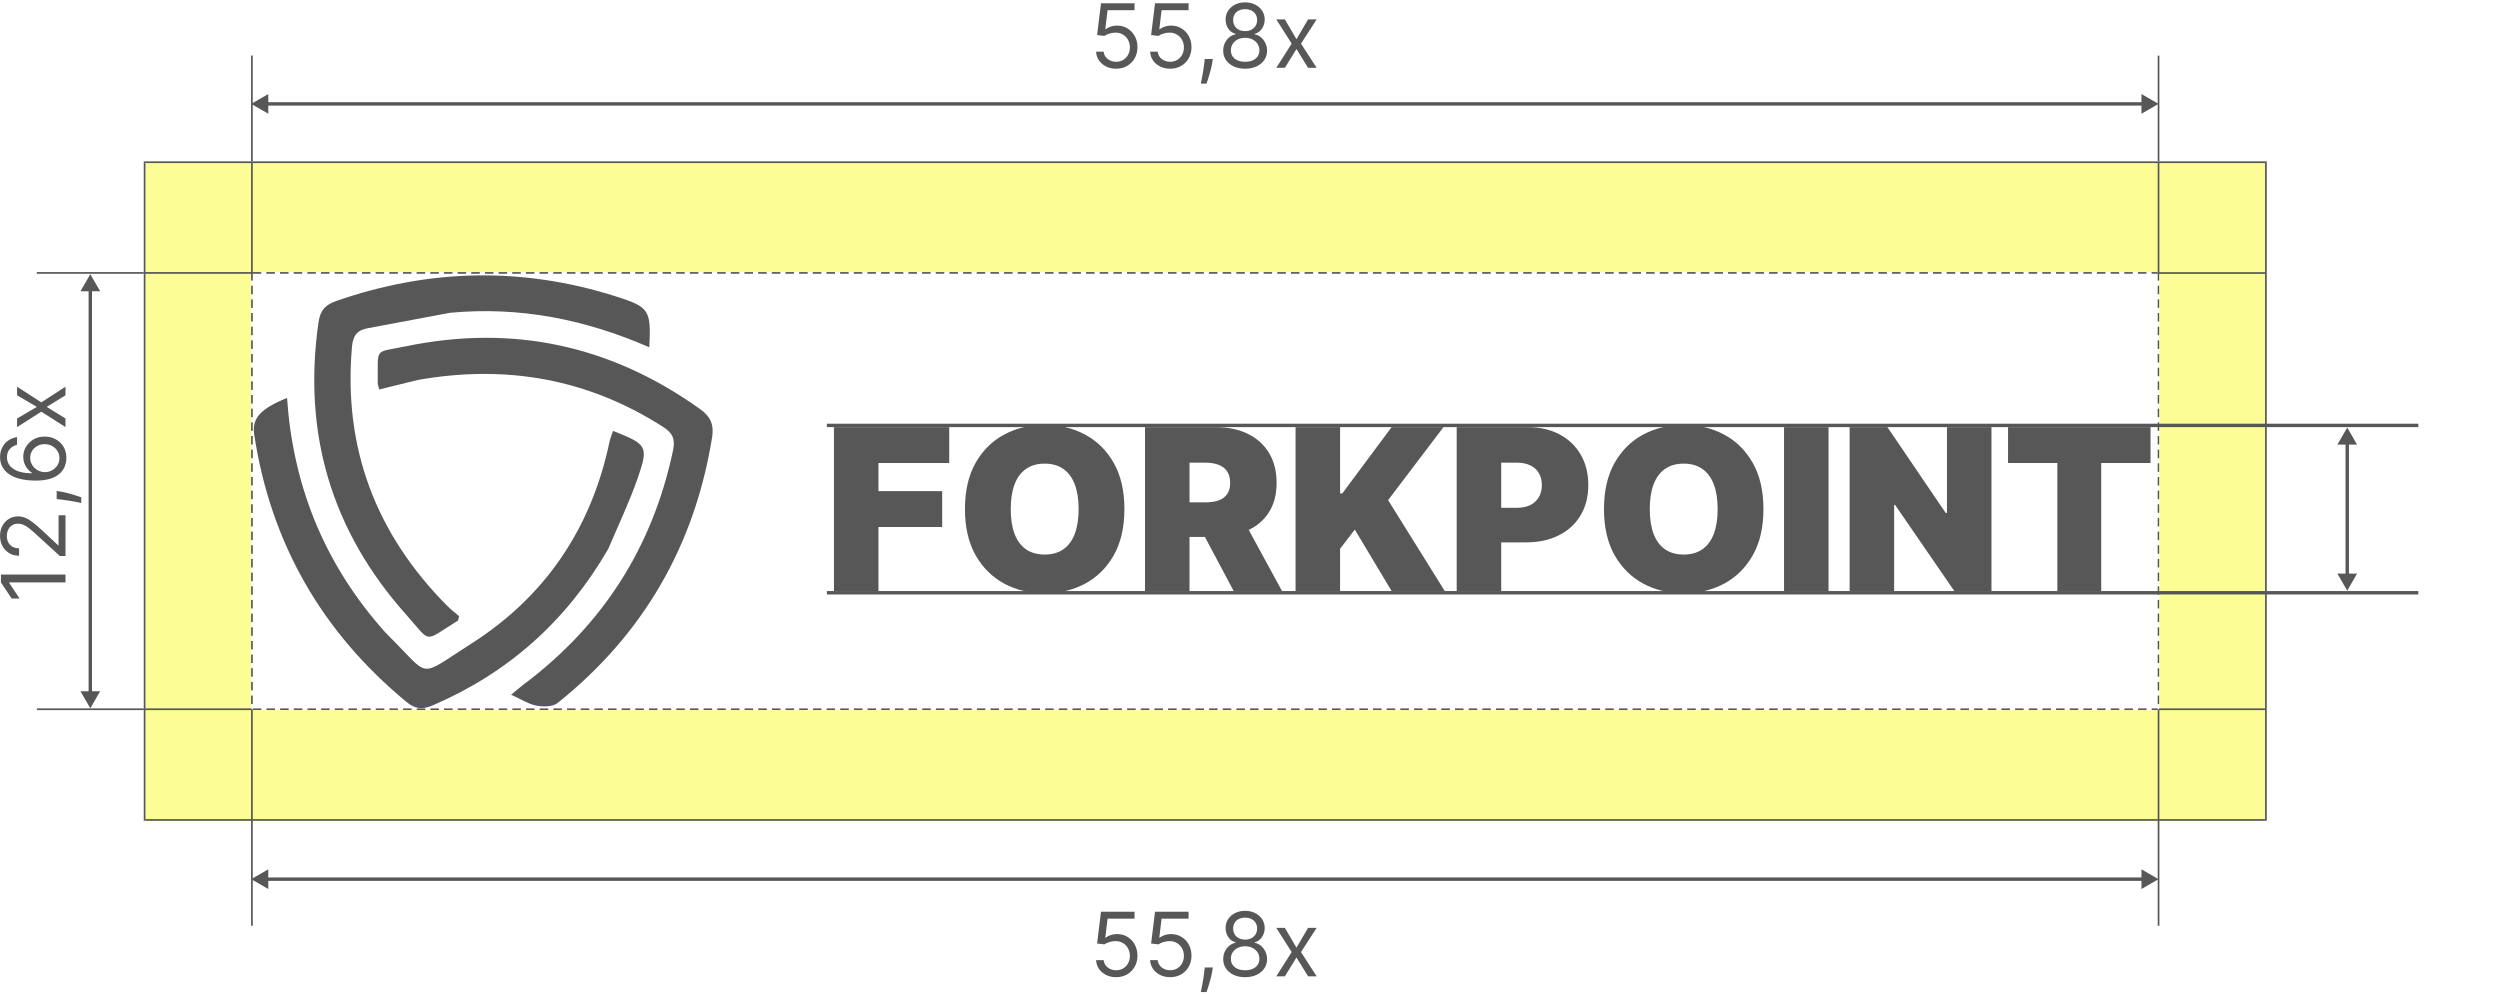
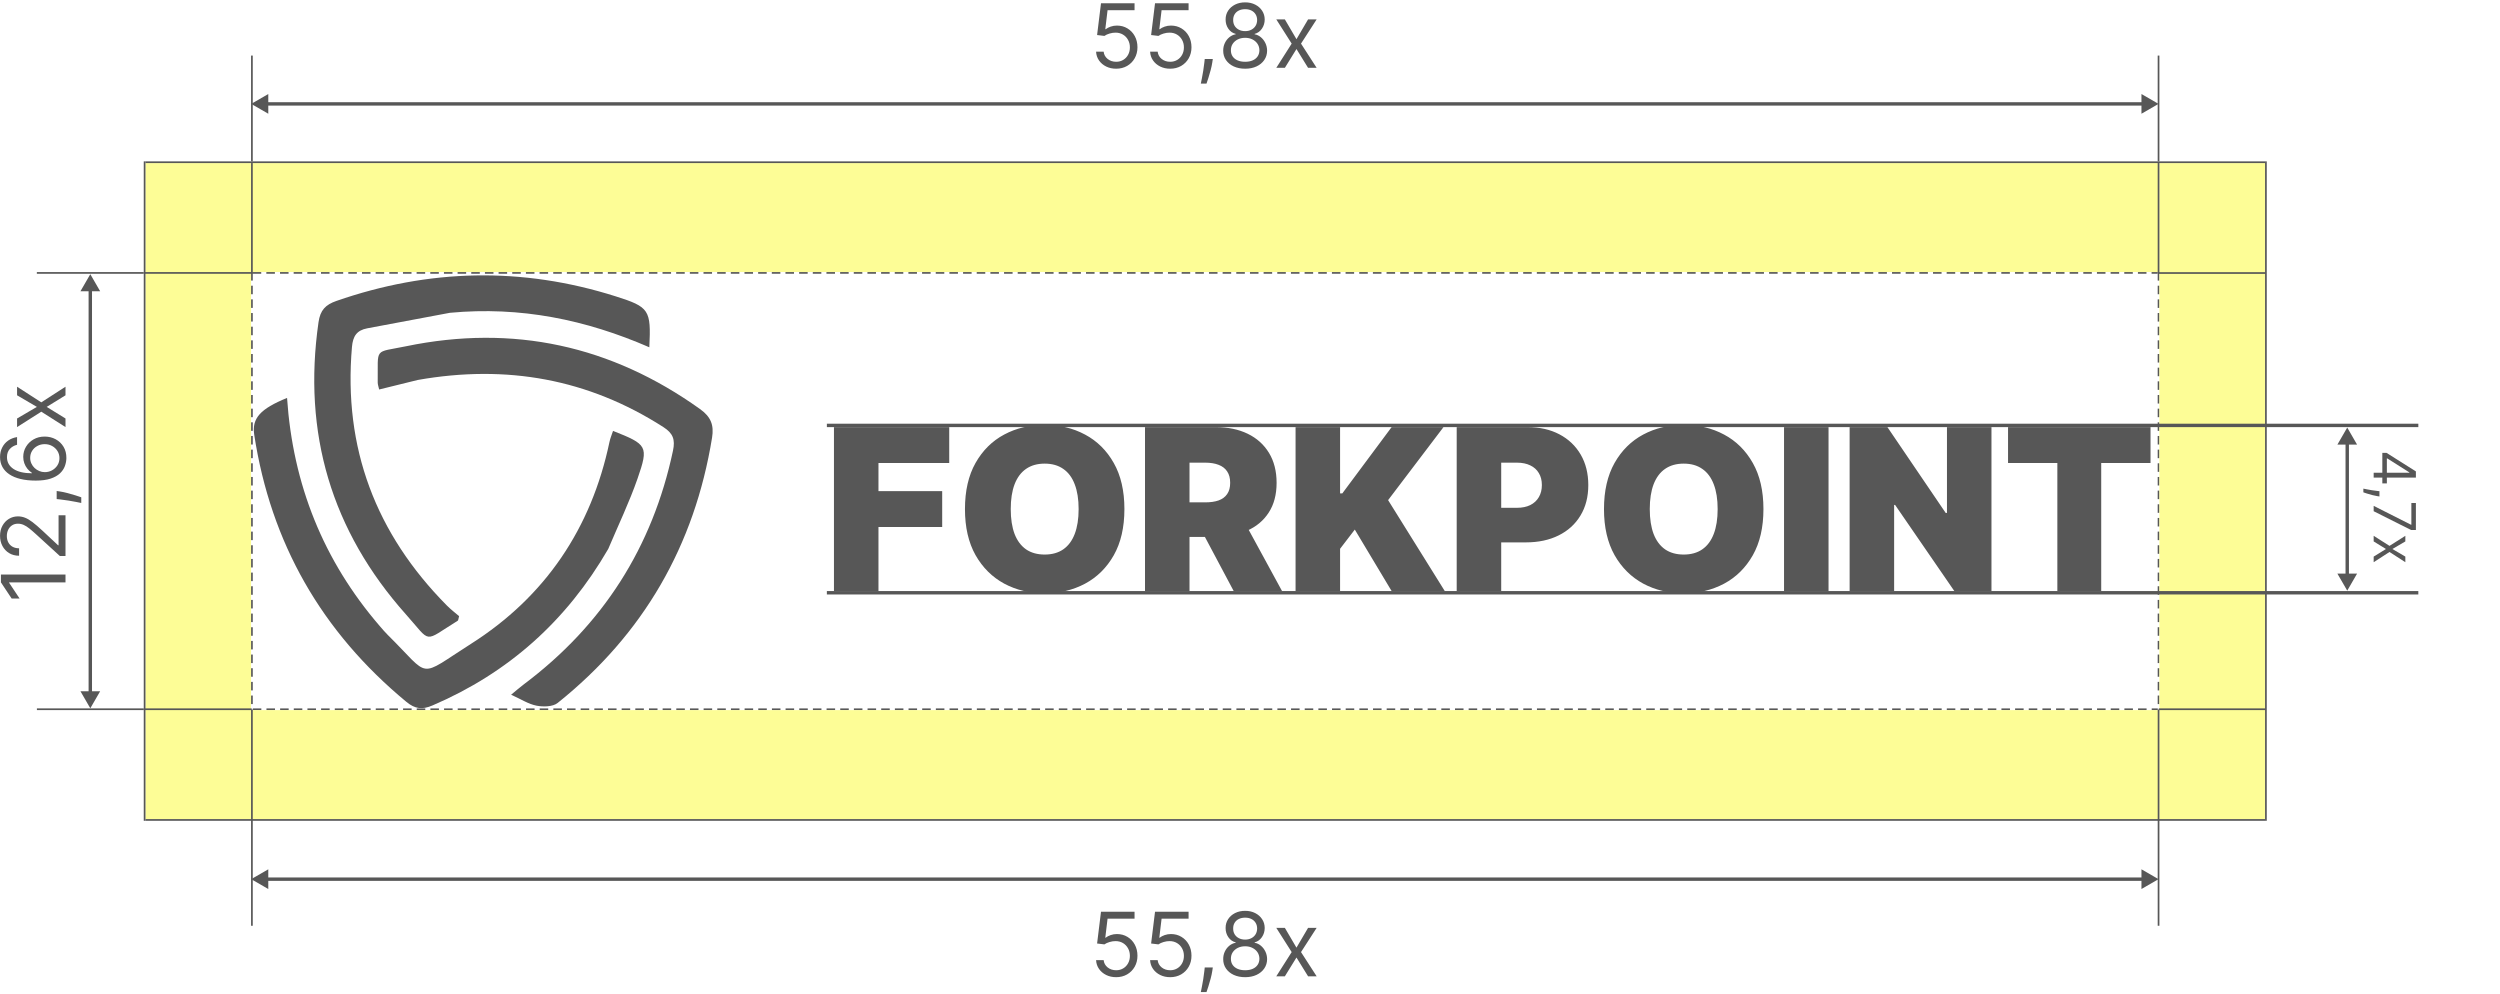
<svg xmlns="http://www.w3.org/2000/svg" width="732" height="291" viewBox="0 0 732 291" fill="none">
  <path d="M74.236 79.904L631.519 79.904" stroke="#575757" stroke-width="0.5" stroke-linecap="square" stroke-dasharray="2 2 2 2 2 2" />
  <path d="M74.27 207.674L631.552 207.674" stroke="#575757" stroke-width="0.5" stroke-linecap="square" stroke-dasharray="2 2 2 2 2 2" />
  <path d="M73.761 79.904V207.674" stroke="#575757" stroke-width="0.5" stroke-linecap="square" stroke-dasharray="2 2 2 2 2 2" />
  <path d="M632.021 79.904V207.674" stroke="#575757" stroke-width="0.5" stroke-linecap="square" stroke-dasharray="2 2 2 2 2 2" />
  <rect x="632.274" y="47.752" width="30.933" height="192.076" fill="#FDFD96" />
  <rect x="42.576" y="47.752" width="30.933" height="192.076" fill="#FDFD96" />
  <path d="M244.184 173.06V125.06H277.934V135.56H257.216V143.81H275.872V154.31H257.216V173.06H244.184ZM329.227 149.06C329.227 154.404 328.188 158.912 326.11 162.584C324.032 166.24 321.227 169.013 317.696 170.904C314.165 172.779 310.227 173.717 305.884 173.717C301.509 173.717 297.555 172.771 294.024 170.881C290.509 168.974 287.712 166.193 285.634 162.537C283.571 158.865 282.54 154.373 282.54 149.06C282.54 143.717 283.571 139.217 285.634 135.56C287.712 131.888 290.509 129.115 294.024 127.24C297.555 125.349 301.509 124.404 305.884 124.404C310.227 124.404 314.165 125.349 317.696 127.24C321.227 129.115 324.032 131.888 326.11 135.56C328.188 139.217 329.227 143.717 329.227 149.06ZM315.821 149.06C315.821 146.185 315.438 143.763 314.673 141.795C313.923 139.81 312.805 138.31 311.321 137.295C309.852 136.263 308.04 135.748 305.884 135.748C303.727 135.748 301.907 136.263 300.423 137.295C298.954 138.31 297.837 139.81 297.071 141.795C296.321 143.763 295.946 146.185 295.946 149.06C295.946 151.935 296.321 154.365 297.071 156.349C297.837 158.318 298.954 159.818 300.423 160.849C301.907 161.865 303.727 162.373 305.884 162.373C308.04 162.373 309.852 161.865 311.321 160.849C312.805 159.818 313.923 158.318 314.673 156.349C315.438 154.365 315.821 151.935 315.821 149.06ZM335.257 173.06V125.06H355.975C359.538 125.06 362.655 125.709 365.327 127.006C367.999 128.302 370.077 130.17 371.561 132.607C373.046 135.045 373.788 137.967 373.788 141.373C373.788 144.81 373.022 147.709 371.491 150.068C369.975 152.427 367.843 154.209 365.093 155.412C362.358 156.615 359.163 157.217 355.507 157.217H343.132V147.092H352.882C354.413 147.092 355.717 146.904 356.796 146.529C357.889 146.138 358.725 145.521 359.303 144.677C359.897 143.834 360.194 142.732 360.194 141.373C360.194 139.998 359.897 138.881 359.303 138.021C358.725 137.146 357.889 136.506 356.796 136.099C355.717 135.677 354.413 135.467 352.882 135.467H348.288V173.06H335.257ZM363.382 151.029L375.382 173.06H361.225L349.507 151.029H363.382ZM379.342 173.06V125.06H392.374V144.467H393.03L407.467 125.06H422.655L406.436 146.435L423.03 173.06H407.467L396.686 155.06L392.374 160.685V173.06H379.342ZM426.522 173.06V125.06H447.241C450.803 125.06 453.921 125.763 456.592 127.17C459.264 128.576 461.343 130.552 462.827 133.099C464.311 135.646 465.053 138.623 465.053 142.029C465.053 145.467 464.288 148.443 462.757 150.959C461.241 153.474 459.108 155.412 456.358 156.771C453.624 158.131 450.428 158.81 446.772 158.81H434.397V148.685H444.147C445.678 148.685 446.983 148.42 448.061 147.888C449.155 147.342 449.991 146.568 450.569 145.568C451.163 144.568 451.46 143.388 451.46 142.029C451.46 140.654 451.163 139.482 450.569 138.513C449.991 137.529 449.155 136.779 448.061 136.263C446.983 135.732 445.678 135.467 444.147 135.467H439.553V173.06H426.522ZM516.335 149.06C516.335 154.404 515.296 158.912 513.218 162.584C511.139 166.24 508.335 169.013 504.803 170.904C501.272 172.779 497.335 173.717 492.991 173.717C488.616 173.717 484.663 172.771 481.132 170.881C477.616 168.974 474.819 166.193 472.741 162.537C470.678 158.865 469.647 154.373 469.647 149.06C469.647 143.717 470.678 139.217 472.741 135.56C474.819 131.888 477.616 129.115 481.132 127.24C484.663 125.349 488.616 124.404 492.991 124.404C497.335 124.404 501.272 125.349 504.803 127.24C508.335 129.115 511.139 131.888 513.218 135.56C515.296 139.217 516.335 143.717 516.335 149.06ZM502.928 149.06C502.928 146.185 502.546 143.763 501.78 141.795C501.03 139.81 499.913 138.31 498.428 137.295C496.96 136.263 495.147 135.748 492.991 135.748C490.835 135.748 489.014 136.263 487.53 137.295C486.061 138.31 484.944 139.81 484.178 141.795C483.428 143.763 483.053 146.185 483.053 149.06C483.053 151.935 483.428 154.365 484.178 156.349C484.944 158.318 486.061 159.818 487.53 160.849C489.014 161.865 490.835 162.373 492.991 162.373C495.147 162.373 496.96 161.865 498.428 160.849C499.913 159.818 501.03 158.318 501.78 156.349C502.546 154.365 502.928 151.935 502.928 149.06ZM535.395 125.06V173.06H522.364V125.06H535.395ZM583.102 125.06V173.06H572.227L554.884 147.842H554.602V173.06H541.571V125.06H552.634L569.696 150.185H570.071V125.06H583.102ZM587.954 135.56V125.06H629.673V135.56H615.235V173.06H602.391V135.56H587.954Z" fill="#575757" />
  <path d="M178.097 160.718C165.895 181.802 148.874 197.022 126.63 206.554C123.608 207.849 121.525 207.602 118.972 205.491C94.148 184.97 79.291 158.943 74.441 127.319C73.7 122.482 76.189 119.713 84.05 116.512C85.748 141.737 94.61 164.092 111.222 183.342C111.987 184.228 112.742 185.128 113.575 185.949C126.396 198.584 121.939 198.658 137.908 188.515C159.685 174.683 173.145 154.654 178.444 129.44C178.677 128.33 179.138 127.266 179.497 126.167C189.529 130.144 189.98 130.618 186.674 140.129C184.278 147.021 181.094 153.645 178.097 160.718Z" fill="#575757" />
  <path d="M122.329 111.252C118.346 112.242 114.779 113.12 111.017 114.045C110.836 113.193 110.585 112.578 110.594 111.966C110.747 101.541 109.303 103.364 118.924 101.378C150.269 94.908 178.958 101.176 204.956 119.763C208.161 122.055 209.091 124.46 208.493 128.145C203.366 159.727 188.416 185.718 163.268 205.834C161.867 206.955 159.063 207.006 157.098 206.622C154.702 206.154 152.503 204.698 149.653 203.414C151.119 202.213 152.188 201.268 153.327 200.413C176.543 182.994 191.07 160.183 197.051 131.957C197.75 128.658 197.051 126.852 194.19 125.021C172.218 110.954 148.368 106.658 122.329 111.252Z" fill="#575757" />
  <path d="M131.735 91.588C123.366 93.132 115.463 94.654 107.551 96.129C104.453 96.707 103.329 98.438 103.055 101.587C100.491 131.111 109.994 156.24 130.858 177.307C132.023 178.483 133.361 179.491 134.425 180.41C134.198 181.198 134.209 181.632 134.02 181.749C123.751 188.101 126.478 188.434 118.888 179.929C97.018 155.418 88.587 126.793 93.26 94.349C93.771 90.8 95.299 89.226 98.515 88.109C125.614 78.695 152.831 78.086 180.214 86.751C190.143 89.893 190.655 90.697 190.123 101.687C171.589 93.608 152.396 89.646 131.735 91.588Z" fill="#575757" />
  <path d="M242.607 124.56L707.59 124.56" stroke="#575757" stroke-linecap="square" />
  <path d="M242.603 173.562L707.586 173.562" stroke="#575757" stroke-linecap="square" />
  <path d="M73.507 47.752H632.272V79.655H73.507V47.752Z" fill="#FDFD96" />
  <rect x="73.508" y="207.925" width="558.766" height="31.903" fill="#FDFD96" />
  <path d="M42.83 47.499L662.955 47.499" stroke="#575757" stroke-width="0.5" stroke-linecap="square" />
-   <path d="M73.554 30.417L78.554 33.304V27.53L73.554 30.417ZM632.019 30.417L627.019 27.53V33.304L632.019 30.417ZM78.054 30.917L627.519 30.917V29.917L78.054 29.917V30.917Z" fill="#575757" />
-   <path d="M73.554 257.417L78.554 260.304V254.53L73.554 257.417ZM632.019 257.417L627.019 254.53V260.304L632.019 257.417ZM78.054 257.917L627.519 257.917V256.917L78.054 256.917V257.917Z" fill="#575757" />
+   <path d="M73.554 30.417L78.554 33.304V27.53L73.554 30.417ZM632.019 30.417L627.019 27.53V33.304L632.019 30.417ZM78.054 30.917H627.519V29.917H78.054V30.917Z" fill="#575757" />
+   <path d="M73.554 257.417L78.554 260.304V254.53L73.554 257.417ZM632.019 257.417L627.019 254.53V260.304L632.019 257.417ZM78.054 257.917H627.519V256.917H78.054V257.917Z" fill="#575757" />
  <path d="M26.441 207.394L29.327 202.394H23.554L26.441 207.394ZM26.441 80.282L23.554 85.282H29.327L26.441 80.282ZM26.941 202.894L26.941 84.782H25.941L25.941 202.894H26.941Z" fill="#575757" />
-   <path d="M687.271 172.949L690.157 167.949H684.384L687.271 172.949ZM687.271 125.189L684.384 130.189H690.157L687.271 125.189ZM687.771 168.449L687.771 129.689H686.771L686.771 168.449H687.771Z" fill="#575757" />
+   <path d="M687.271 172.949L690.157 167.949H684.384L687.271 172.949ZM687.271 125.189L684.384 130.189H690.157L687.271 125.189ZM687.771 168.449V129.689H686.771V168.449H687.771Z" fill="#575757" />
  <path d="M632.396 79.941L663.207 79.941" stroke="#575757" stroke-width="0.5" stroke-linecap="square" />
  <path d="M42.584 79.914L73.394 79.914" stroke="#575757" stroke-width="0.5" stroke-linecap="square" />
  <path d="M11.036 79.914L41.846 79.914" stroke="#575757" stroke-width="0.5" stroke-linecap="square" />
  <path d="M11.056 207.665L41.866 207.665" stroke="#575757" stroke-width="0.5" stroke-linecap="square" />
  <path d="M73.758 270.812L73.758 240.332" stroke="#575757" stroke-width="0.5" stroke-linecap="square" />
  <path d="M632.025 270.812L632.025 240.332" stroke="#575757" stroke-width="0.5" stroke-linecap="square" />
  <path d="M632.021 47.002L632.021 16.522" stroke="#575757" stroke-width="0.5" stroke-linecap="square" />
  <path d="M73.758 47.002L73.758 16.522" stroke="#575757" stroke-width="0.5" stroke-linecap="square" />
  <path d="M632.335 207.665L663.145 207.665" stroke="#575757" stroke-width="0.5" stroke-linecap="square" />
  <path d="M42.637 207.665L73.447 207.665" stroke="#575757" stroke-width="0.5" stroke-linecap="square" />
  <path d="M42.829 240.08L662.954 240.08" stroke="#575757" stroke-width="0.5" stroke-linecap="square" />
  <path d="M42.338 47.499V240.079" stroke="#575757" stroke-width="0.5" stroke-linecap="square" />
  <path d="M73.758 47.991V79.891" stroke="#575757" stroke-width="0.5" stroke-linecap="square" />
  <path d="M73.758 207.991V239.891" stroke="#575757" stroke-width="0.5" stroke-linecap="square" />
  <path d="M632.025 208.014V239.914" stroke="#575757" stroke-width="0.5" stroke-linecap="square" />
  <path d="M632.021 47.755V79.655" stroke="#575757" stroke-width="0.5" stroke-linecap="square" />
  <path d="M663.458 47.5V240.08" stroke="#575757" stroke-width="0.5" stroke-linecap="square" />
  <path d="M326.805 20.119C325.722 20.119 324.746 19.904 323.878 19.473C323.011 19.042 322.315 18.451 321.792 17.7C321.269 16.949 320.982 16.094 320.933 15.133H323.149C323.235 15.989 323.623 16.697 324.312 17.257C325.008 17.811 325.839 18.088 326.805 18.088C327.581 18.088 328.27 17.906 328.873 17.543C329.483 17.18 329.96 16.681 330.305 16.047C330.655 15.407 330.831 14.684 330.831 13.878C330.831 13.053 330.649 12.317 330.286 11.671C329.929 11.018 329.437 10.505 328.809 10.129C328.181 9.754 327.464 9.563 326.658 9.557C326.079 9.55 325.485 9.64 324.876 9.824C324.266 10.003 323.765 10.234 323.371 10.517L321.229 10.258L322.373 0.952H332.197V2.983H324.294L323.629 8.559H323.74C324.128 8.252 324.614 7.996 325.199 7.793C325.784 7.59 326.393 7.488 327.027 7.488C328.184 7.488 329.215 7.765 330.12 8.319C331.031 8.867 331.745 9.618 332.262 10.572C332.785 11.526 333.047 12.616 333.047 13.841C333.047 15.047 332.776 16.124 332.234 17.072C331.699 18.014 330.96 18.759 330.018 19.307C329.077 19.848 328.006 20.119 326.805 20.119ZM342.624 20.119C341.54 20.119 340.565 19.904 339.697 19.473C338.829 19.042 338.133 18.451 337.61 17.7C337.087 16.949 336.801 16.094 336.752 15.133H338.967C339.054 15.989 339.441 16.697 340.131 17.257C340.826 17.811 341.657 18.088 342.624 18.088C343.399 18.088 344.089 17.906 344.692 17.543C345.301 17.18 345.778 16.681 346.123 16.047C346.474 15.407 346.649 14.684 346.649 13.878C346.649 13.053 346.468 12.317 346.104 11.671C345.747 11.018 345.255 10.505 344.627 10.129C343.999 9.754 343.282 9.563 342.476 9.557C341.897 9.55 341.303 9.64 340.694 9.824C340.085 10.003 339.583 10.234 339.189 10.517L337.047 10.258L338.192 0.952H348.016V2.983H340.112L339.448 8.559H339.558C339.946 8.252 340.432 7.996 341.017 7.793C341.602 7.59 342.211 7.488 342.845 7.488C344.002 7.488 345.033 7.765 345.938 8.319C346.849 8.867 347.563 9.618 348.08 10.572C348.604 11.526 348.865 12.616 348.865 13.841C348.865 15.047 348.594 16.124 348.053 17.072C347.517 18.014 346.778 18.759 345.837 19.307C344.895 19.848 343.824 20.119 342.624 20.119ZM355.109 17.275L354.961 18.273C354.857 18.974 354.697 19.725 354.481 20.525C354.272 21.326 354.053 22.08 353.826 22.787C353.598 23.495 353.41 24.058 353.262 24.477H351.6C351.68 24.083 351.785 23.563 351.914 22.917C352.044 22.27 352.173 21.547 352.302 20.747C352.438 19.953 352.548 19.14 352.634 18.309L352.745 17.275H355.109ZM364.582 20.119C363.314 20.119 362.194 19.894 361.221 19.445C360.255 18.99 359.501 18.365 358.959 17.571C358.417 16.771 358.15 15.86 358.156 14.838C358.15 14.038 358.307 13.299 358.627 12.622C358.947 11.939 359.384 11.369 359.938 10.914C360.498 10.452 361.123 10.16 361.812 10.037V9.926C360.907 9.692 360.187 9.184 359.652 8.402C359.116 7.615 358.851 6.719 358.858 5.716C358.851 4.755 359.094 3.897 359.587 3.14C360.079 2.383 360.756 1.786 361.618 1.349C362.486 0.911 363.474 0.693 364.582 0.693C365.678 0.693 366.656 0.911 367.518 1.349C368.38 1.786 369.057 2.383 369.549 3.14C370.048 3.897 370.3 4.755 370.306 5.716C370.3 6.719 370.026 7.615 369.485 8.402C368.949 9.184 368.238 9.692 367.352 9.926V10.037C368.035 10.16 368.651 10.452 369.198 10.914C369.746 11.369 370.183 11.939 370.509 12.622C370.836 13.299 371.002 14.038 371.008 14.838C371.002 15.86 370.725 16.771 370.177 17.571C369.635 18.365 368.881 18.99 367.915 19.445C366.955 19.894 365.844 20.119 364.582 20.119ZM364.582 18.088C365.438 18.088 366.176 17.949 366.798 17.672C367.42 17.395 367.9 17.005 368.238 16.5C368.577 15.995 368.749 15.404 368.755 14.727C368.749 14.013 368.564 13.382 368.201 12.834C367.838 12.287 367.343 11.856 366.715 11.542C366.093 11.228 365.382 11.071 364.582 11.071C363.776 11.071 363.055 11.228 362.421 11.542C361.794 11.856 361.298 12.287 360.935 12.834C360.578 13.382 360.402 14.013 360.409 14.727C360.402 15.404 360.566 15.995 360.898 16.5C361.237 17.005 361.72 17.395 362.348 17.672C362.975 17.949 363.72 18.088 364.582 18.088ZM364.582 9.113C365.259 9.113 365.859 8.978 366.382 8.707C366.912 8.436 367.327 8.058 367.629 7.572C367.93 7.085 368.084 6.516 368.09 5.863C368.084 5.223 367.933 4.666 367.638 4.192C367.343 3.712 366.933 3.343 366.41 3.084C365.887 2.82 365.277 2.687 364.582 2.687C363.874 2.687 363.255 2.82 362.726 3.084C362.197 3.343 361.787 3.712 361.498 4.192C361.209 4.666 361.067 5.223 361.073 5.863C361.067 6.516 361.212 7.085 361.507 7.572C361.809 8.058 362.224 8.436 362.754 8.707C363.283 8.978 363.893 9.113 364.582 9.113ZM376.209 5.679L379.606 11.477L383.004 5.679H385.515L380.936 12.77L385.515 19.861H383.004L379.606 14.358L376.209 19.861H373.697L378.203 12.77L373.697 5.679H376.209Z" fill="#575757" />
  <path d="M0.27 168.23H19.179V170.52H2.67V170.631L5.736 175.247H3.409L0.27 170.52L0.27 168.23ZM19.179 162.792H17.517L10.684 156.551C9.884 155.818 9.189 155.215 8.598 154.741C8.001 154.267 7.441 153.916 6.917 153.688C6.388 153.454 5.834 153.337 5.255 153.337C4.591 153.337 4.015 153.497 3.529 153.818C3.043 154.131 2.667 154.562 2.402 155.11C2.138 155.658 2.005 156.274 2.005 156.957C2.005 157.683 2.156 158.317 2.458 158.859C2.753 159.394 3.169 159.81 3.704 160.105C4.24 160.394 4.868 160.539 5.588 160.539V162.718C4.48 162.718 3.507 162.463 2.67 161.952C1.833 161.441 1.181 160.745 0.713 159.865C0.245 158.979 0.011 157.985 0.011 156.883C0.011 155.775 0.245 154.793 0.713 153.938C1.181 153.082 1.812 152.411 2.606 151.925C3.4 151.439 4.283 151.195 5.255 151.195C5.951 151.195 6.631 151.322 7.296 151.574C7.955 151.82 8.69 152.251 9.503 152.867C10.309 153.476 11.294 154.322 12.457 155.406L17 159.653H17.148V150.863H19.179V162.792ZM16.593 143.763L17.591 143.911C18.292 144.015 19.043 144.175 19.843 144.391C20.644 144.6 21.398 144.818 22.106 145.046C22.813 145.274 23.377 145.462 23.795 145.609V147.271C23.401 147.191 22.881 147.087 22.235 146.957C21.588 146.828 20.865 146.699 20.065 146.57C19.271 146.434 18.459 146.323 17.628 146.237L16.593 146.126V143.763ZM19.437 134.144C19.425 134.92 19.277 135.696 18.994 136.471C18.711 137.247 18.234 137.955 17.563 138.595C16.886 139.235 15.972 139.749 14.821 140.137C13.664 140.524 12.211 140.718 10.463 140.718C8.789 140.718 7.305 140.561 6.013 140.247C4.714 139.933 3.621 139.478 2.735 138.881C1.842 138.284 1.165 137.564 0.704 136.72C0.242 135.871 0.011 134.914 0.011 133.849C0.011 132.79 0.223 131.849 0.648 131.024C1.067 130.193 1.651 129.516 2.402 128.992C3.153 128.469 4.018 128.131 4.997 127.977V130.23C4.147 130.439 3.443 130.845 2.883 131.448C2.322 132.052 2.042 132.852 2.042 133.849C2.042 135.314 2.679 136.468 3.954 137.311C5.228 138.148 7.016 138.57 9.318 138.576V138.429C8.795 138.084 8.348 137.674 7.979 137.201C7.604 136.72 7.314 136.191 7.111 135.612C6.908 135.034 6.807 134.421 6.807 133.775C6.807 132.692 7.077 131.701 7.619 130.802C8.155 129.903 8.896 129.183 9.844 128.642C10.786 128.1 11.866 127.829 13.085 127.829C14.255 127.829 15.325 128.091 16.298 128.614C17.264 129.137 18.034 129.873 18.606 130.821C19.173 131.762 19.45 132.87 19.437 134.144ZM17.406 134.144C17.406 133.369 17.212 132.673 16.824 132.058C16.436 131.436 15.916 130.947 15.264 130.59C14.611 130.227 13.885 130.045 13.085 130.045C12.303 130.045 11.592 130.22 10.952 130.571C10.306 130.916 9.792 131.393 9.41 132.002C9.029 132.606 8.838 133.295 8.838 134.071C8.838 134.655 8.955 135.2 9.189 135.705C9.416 136.21 9.73 136.653 10.13 137.034C10.53 137.41 10.989 137.705 11.506 137.921C12.017 138.136 12.556 138.244 13.122 138.244C13.873 138.244 14.575 138.068 15.227 137.718C15.88 137.361 16.406 136.874 16.806 136.259C17.206 135.637 17.406 134.932 17.406 134.144ZM4.997 122.536L10.795 119.139L4.997 115.741L4.997 113.229L12.088 117.809L19.179 113.229V115.741L13.676 119.139L19.179 122.536V125.048L12.088 120.542L4.997 125.048V122.536Z" fill="#575757" />
+   <path d="M697.546 132.598H698.777L707.374 138.031V138.925H705.466V138.321L698.97 134.216H698.874V141.533H697.546V132.598ZM695.01 138.417H697.92H698.493H707.374V139.842H695.01V138.417ZM696.7 145.363L696.048 145.266C695.59 145.198 695.099 145.093 694.575 144.952C694.052 144.816 693.559 144.673 693.096 144.524C692.633 144.375 692.265 144.252 691.992 144.156V143.069C692.249 143.121 692.589 143.19 693.012 143.274C693.434 143.359 693.907 143.443 694.43 143.528C694.95 143.616 695.481 143.689 696.024 143.745L696.7 143.818V145.363ZM695.01 148.116L705.949 153.646H706.046V147.271H707.374V155.191H705.973L695.01 149.685V148.116ZM704.283 158.528L700.492 160.75L704.283 162.971V164.613L699.646 161.619L695.01 164.613V162.971L698.608 160.75L695.01 158.528V156.886L699.646 159.832L704.283 156.886V158.528Z" fill="#575757" />
  <path d="M326.805 286.119C325.722 286.119 324.746 285.904 323.878 285.473C323.011 285.042 322.315 284.451 321.792 283.7C321.269 282.949 320.982 282.094 320.933 281.133H323.149C323.235 281.989 323.623 282.697 324.312 283.257C325.008 283.811 325.839 284.088 326.805 284.088C327.581 284.088 328.27 283.906 328.873 283.543C329.483 283.18 329.96 282.681 330.305 282.047C330.655 281.407 330.831 280.684 330.831 279.878C330.831 279.053 330.649 278.317 330.286 277.671C329.929 277.019 329.437 276.505 328.809 276.129C328.181 275.754 327.464 275.563 326.658 275.557C326.079 275.55 325.485 275.64 324.876 275.824C324.266 276.003 323.765 276.234 323.371 276.517L321.229 276.258L322.373 266.952H332.197V268.983H324.294L323.629 274.559H323.74C324.128 274.252 324.614 273.996 325.199 273.793C325.784 273.59 326.393 273.488 327.027 273.488C328.184 273.488 329.215 273.765 330.12 274.319C331.031 274.867 331.745 275.618 332.262 276.572C332.785 277.526 333.047 278.616 333.047 279.841C333.047 281.047 332.776 282.124 332.234 283.072C331.699 284.014 330.96 284.759 330.018 285.307C329.077 285.848 328.006 286.119 326.805 286.119ZM342.624 286.119C341.54 286.119 340.565 285.904 339.697 285.473C338.829 285.042 338.133 284.451 337.61 283.7C337.087 282.949 336.801 282.094 336.752 281.133H338.967C339.054 281.989 339.441 282.697 340.131 283.257C340.826 283.811 341.657 284.088 342.624 284.088C343.399 284.088 344.089 283.906 344.692 283.543C345.301 283.18 345.778 282.681 346.123 282.047C346.474 281.407 346.649 280.684 346.649 279.878C346.649 279.053 346.468 278.317 346.104 277.671C345.747 277.019 345.255 276.505 344.627 276.129C343.999 275.754 343.282 275.563 342.476 275.557C341.897 275.55 341.303 275.64 340.694 275.824C340.085 276.003 339.583 276.234 339.189 276.517L337.047 276.258L338.192 266.952H348.016V268.983H340.112L339.448 274.559H339.558C339.946 274.252 340.432 273.996 341.017 273.793C341.602 273.59 342.211 273.488 342.845 273.488C344.002 273.488 345.033 273.765 345.938 274.319C346.849 274.867 347.563 275.618 348.08 276.572C348.604 277.526 348.865 278.616 348.865 279.841C348.865 281.047 348.594 282.124 348.053 283.072C347.517 284.014 346.778 284.759 345.837 285.307C344.895 285.848 343.824 286.119 342.624 286.119ZM355.109 283.275L354.961 284.273C354.857 284.974 354.697 285.725 354.481 286.525C354.272 287.326 354.053 288.08 353.826 288.787C353.598 289.495 353.41 290.059 353.262 290.477H351.6C351.68 290.083 351.785 289.563 351.914 288.917C352.044 288.27 352.173 287.547 352.302 286.747C352.438 285.953 352.548 285.14 352.634 284.309L352.745 283.275H355.109ZM364.582 286.119C363.314 286.119 362.194 285.894 361.221 285.445C360.255 284.99 359.501 284.365 358.959 283.571C358.417 282.771 358.15 281.86 358.156 280.838C358.15 280.038 358.307 279.299 358.627 278.622C358.947 277.939 359.384 277.369 359.938 276.914C360.498 276.452 361.123 276.16 361.812 276.037V275.926C360.907 275.692 360.187 275.184 359.652 274.402C359.116 273.615 358.851 272.719 358.858 271.716C358.851 270.755 359.094 269.897 359.587 269.14C360.079 268.383 360.756 267.786 361.618 267.349C362.486 266.911 363.474 266.693 364.582 266.693C365.678 266.693 366.656 266.911 367.518 267.349C368.38 267.786 369.057 268.383 369.549 269.14C370.048 269.897 370.3 270.755 370.306 271.716C370.3 272.719 370.026 273.615 369.485 274.402C368.949 275.184 368.238 275.692 367.352 275.926V276.037C368.035 276.16 368.651 276.452 369.198 276.914C369.746 277.369 370.183 277.939 370.509 278.622C370.836 279.299 371.002 280.038 371.008 280.838C371.002 281.86 370.725 282.771 370.177 283.571C369.635 284.365 368.881 284.99 367.915 285.445C366.955 285.894 365.844 286.119 364.582 286.119ZM364.582 284.088C365.438 284.088 366.176 283.949 366.798 283.672C367.42 283.395 367.9 283.005 368.238 282.5C368.577 281.995 368.749 281.404 368.755 280.727C368.749 280.013 368.564 279.382 368.201 278.834C367.838 278.286 367.343 277.856 366.715 277.542C366.093 277.228 365.382 277.071 364.582 277.071C363.776 277.071 363.055 277.228 362.421 277.542C361.794 277.856 361.298 278.286 360.935 278.834C360.578 279.382 360.402 280.013 360.409 280.727C360.402 281.404 360.566 281.995 360.898 282.5C361.237 283.005 361.72 283.395 362.348 283.672C362.975 283.949 363.72 284.088 364.582 284.088ZM364.582 275.113C365.259 275.113 365.859 274.978 366.382 274.707C366.912 274.436 367.327 274.058 367.629 273.572C367.93 273.085 368.084 272.516 368.09 271.863C368.084 271.223 367.933 270.666 367.638 270.192C367.343 269.712 366.933 269.343 366.41 269.084C365.887 268.82 365.277 268.687 364.582 268.687C363.874 268.687 363.255 268.82 362.726 269.084C362.197 269.343 361.787 269.712 361.498 270.192C361.209 270.666 361.067 271.223 361.073 271.863C361.067 272.516 361.212 273.085 361.507 273.572C361.809 274.058 362.224 274.436 362.754 274.707C363.283 274.978 363.893 275.113 364.582 275.113ZM376.209 271.679L379.606 277.477L383.004 271.679H385.515L380.936 278.77L385.515 285.861H383.004L379.606 280.358L376.209 285.861H373.697L378.203 278.77L373.697 271.679H376.209Z" fill="#575757" />
</svg>
